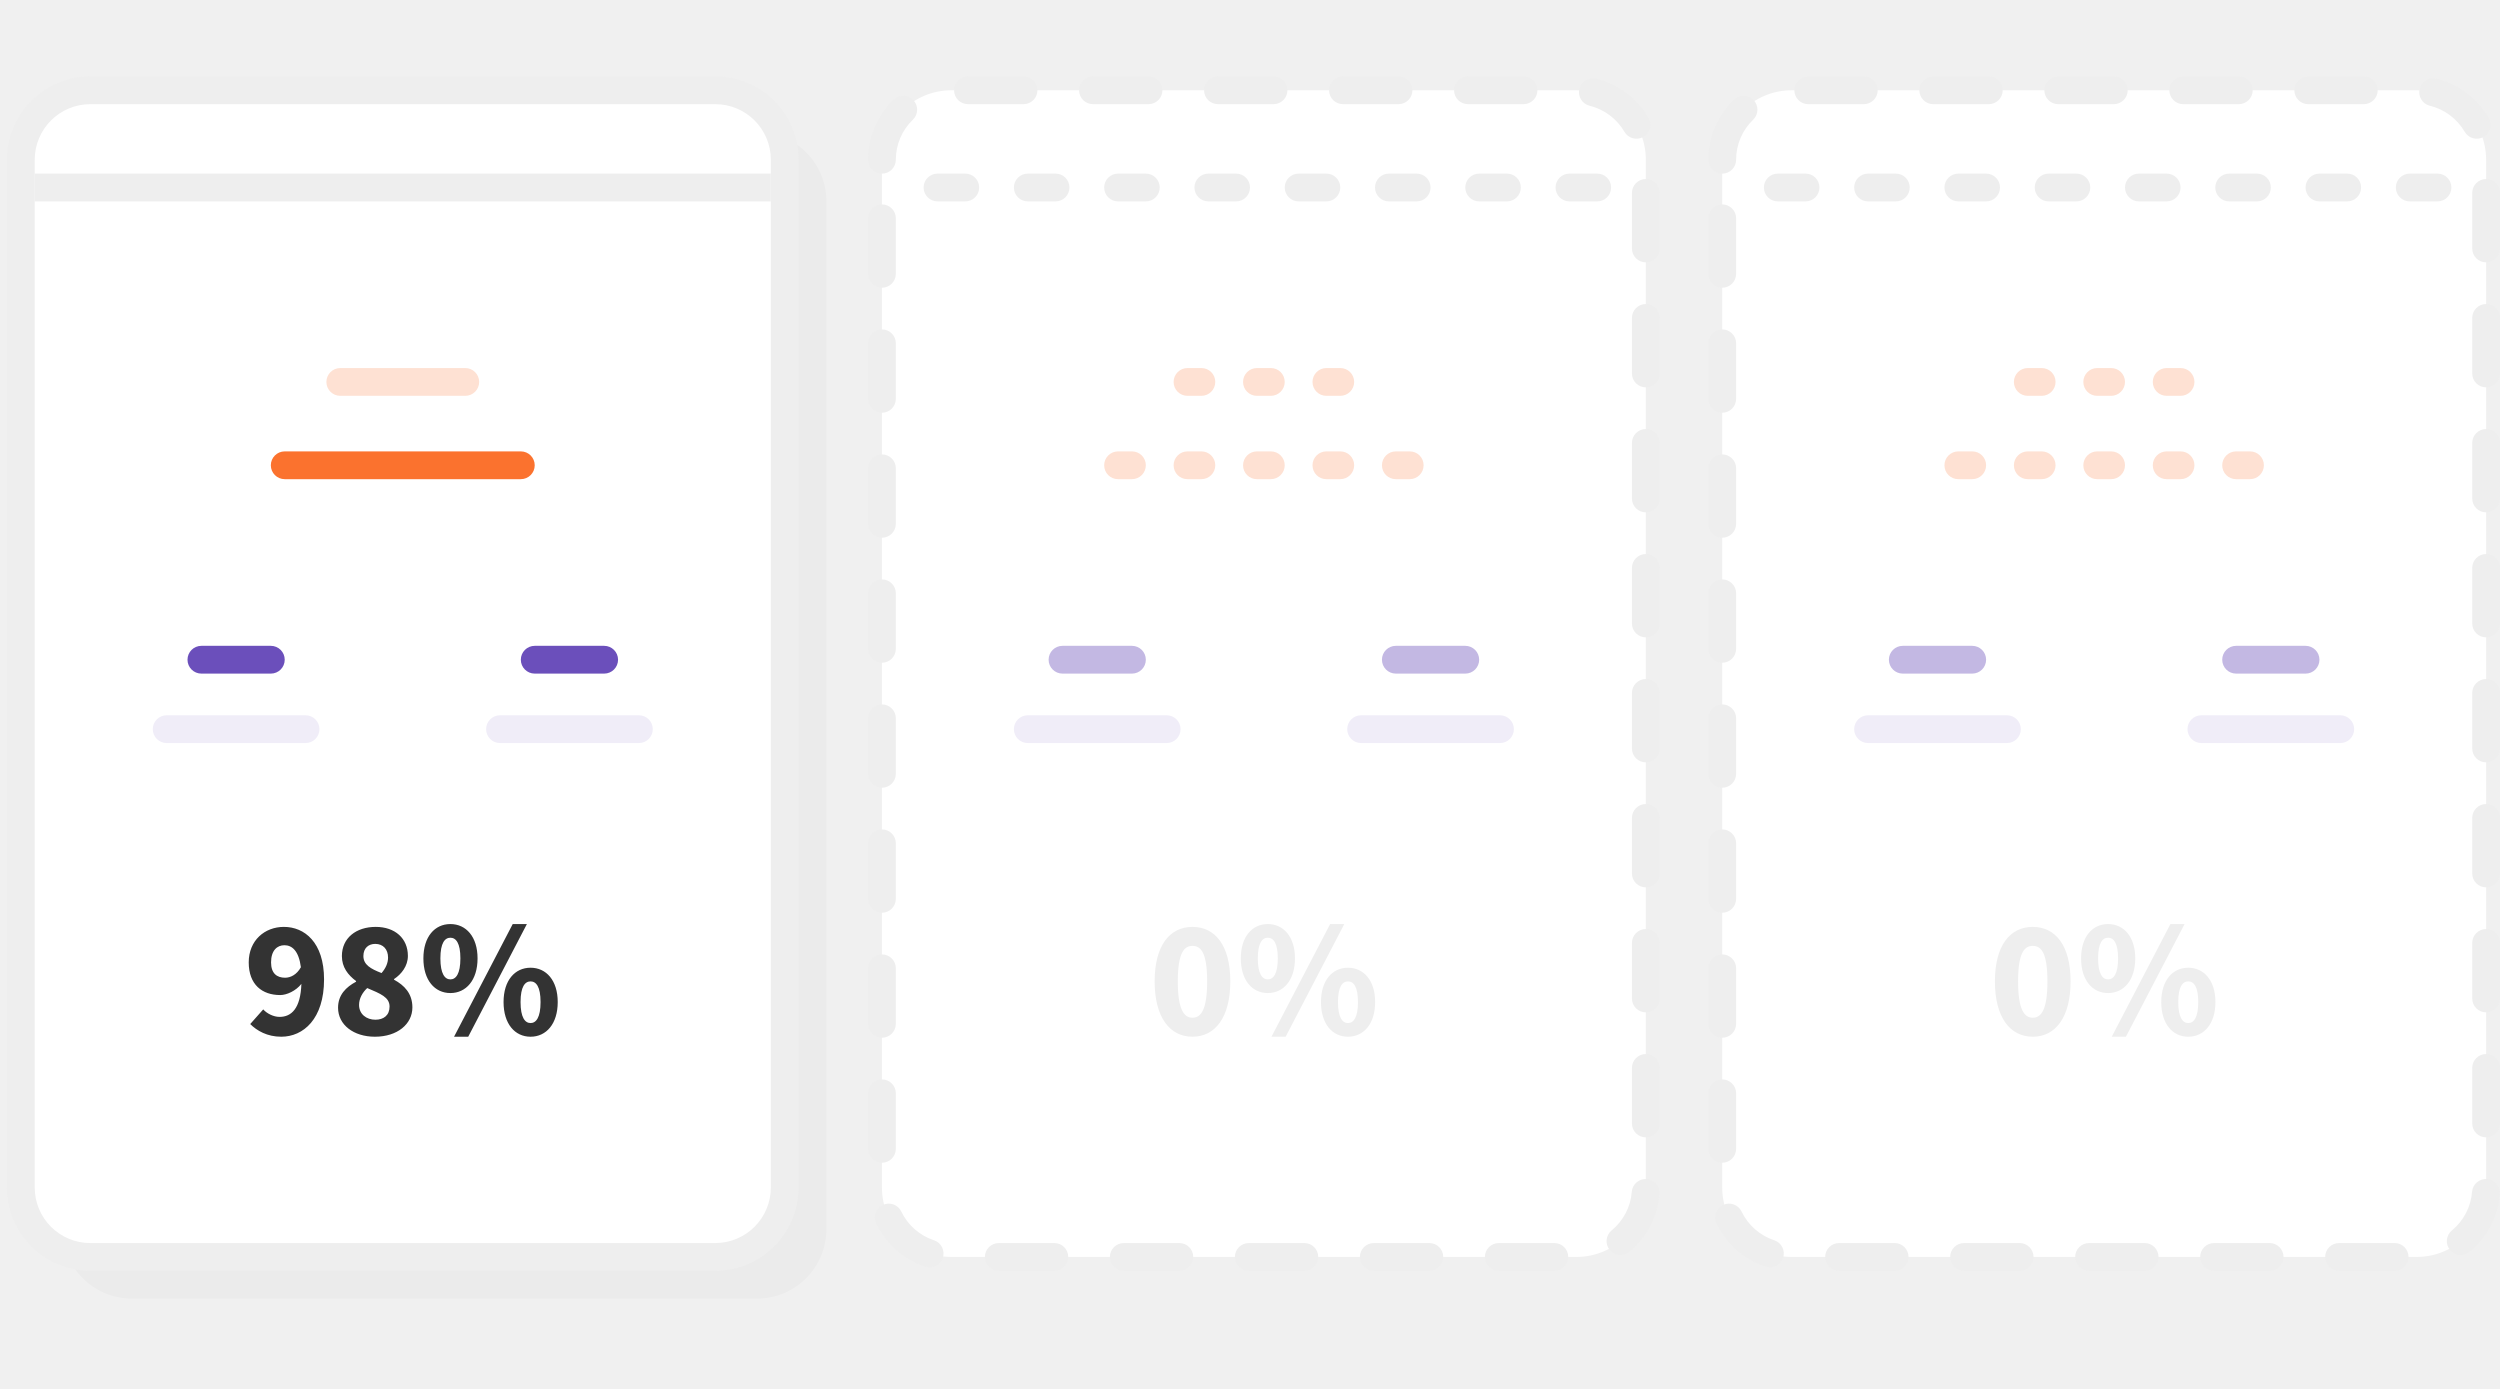
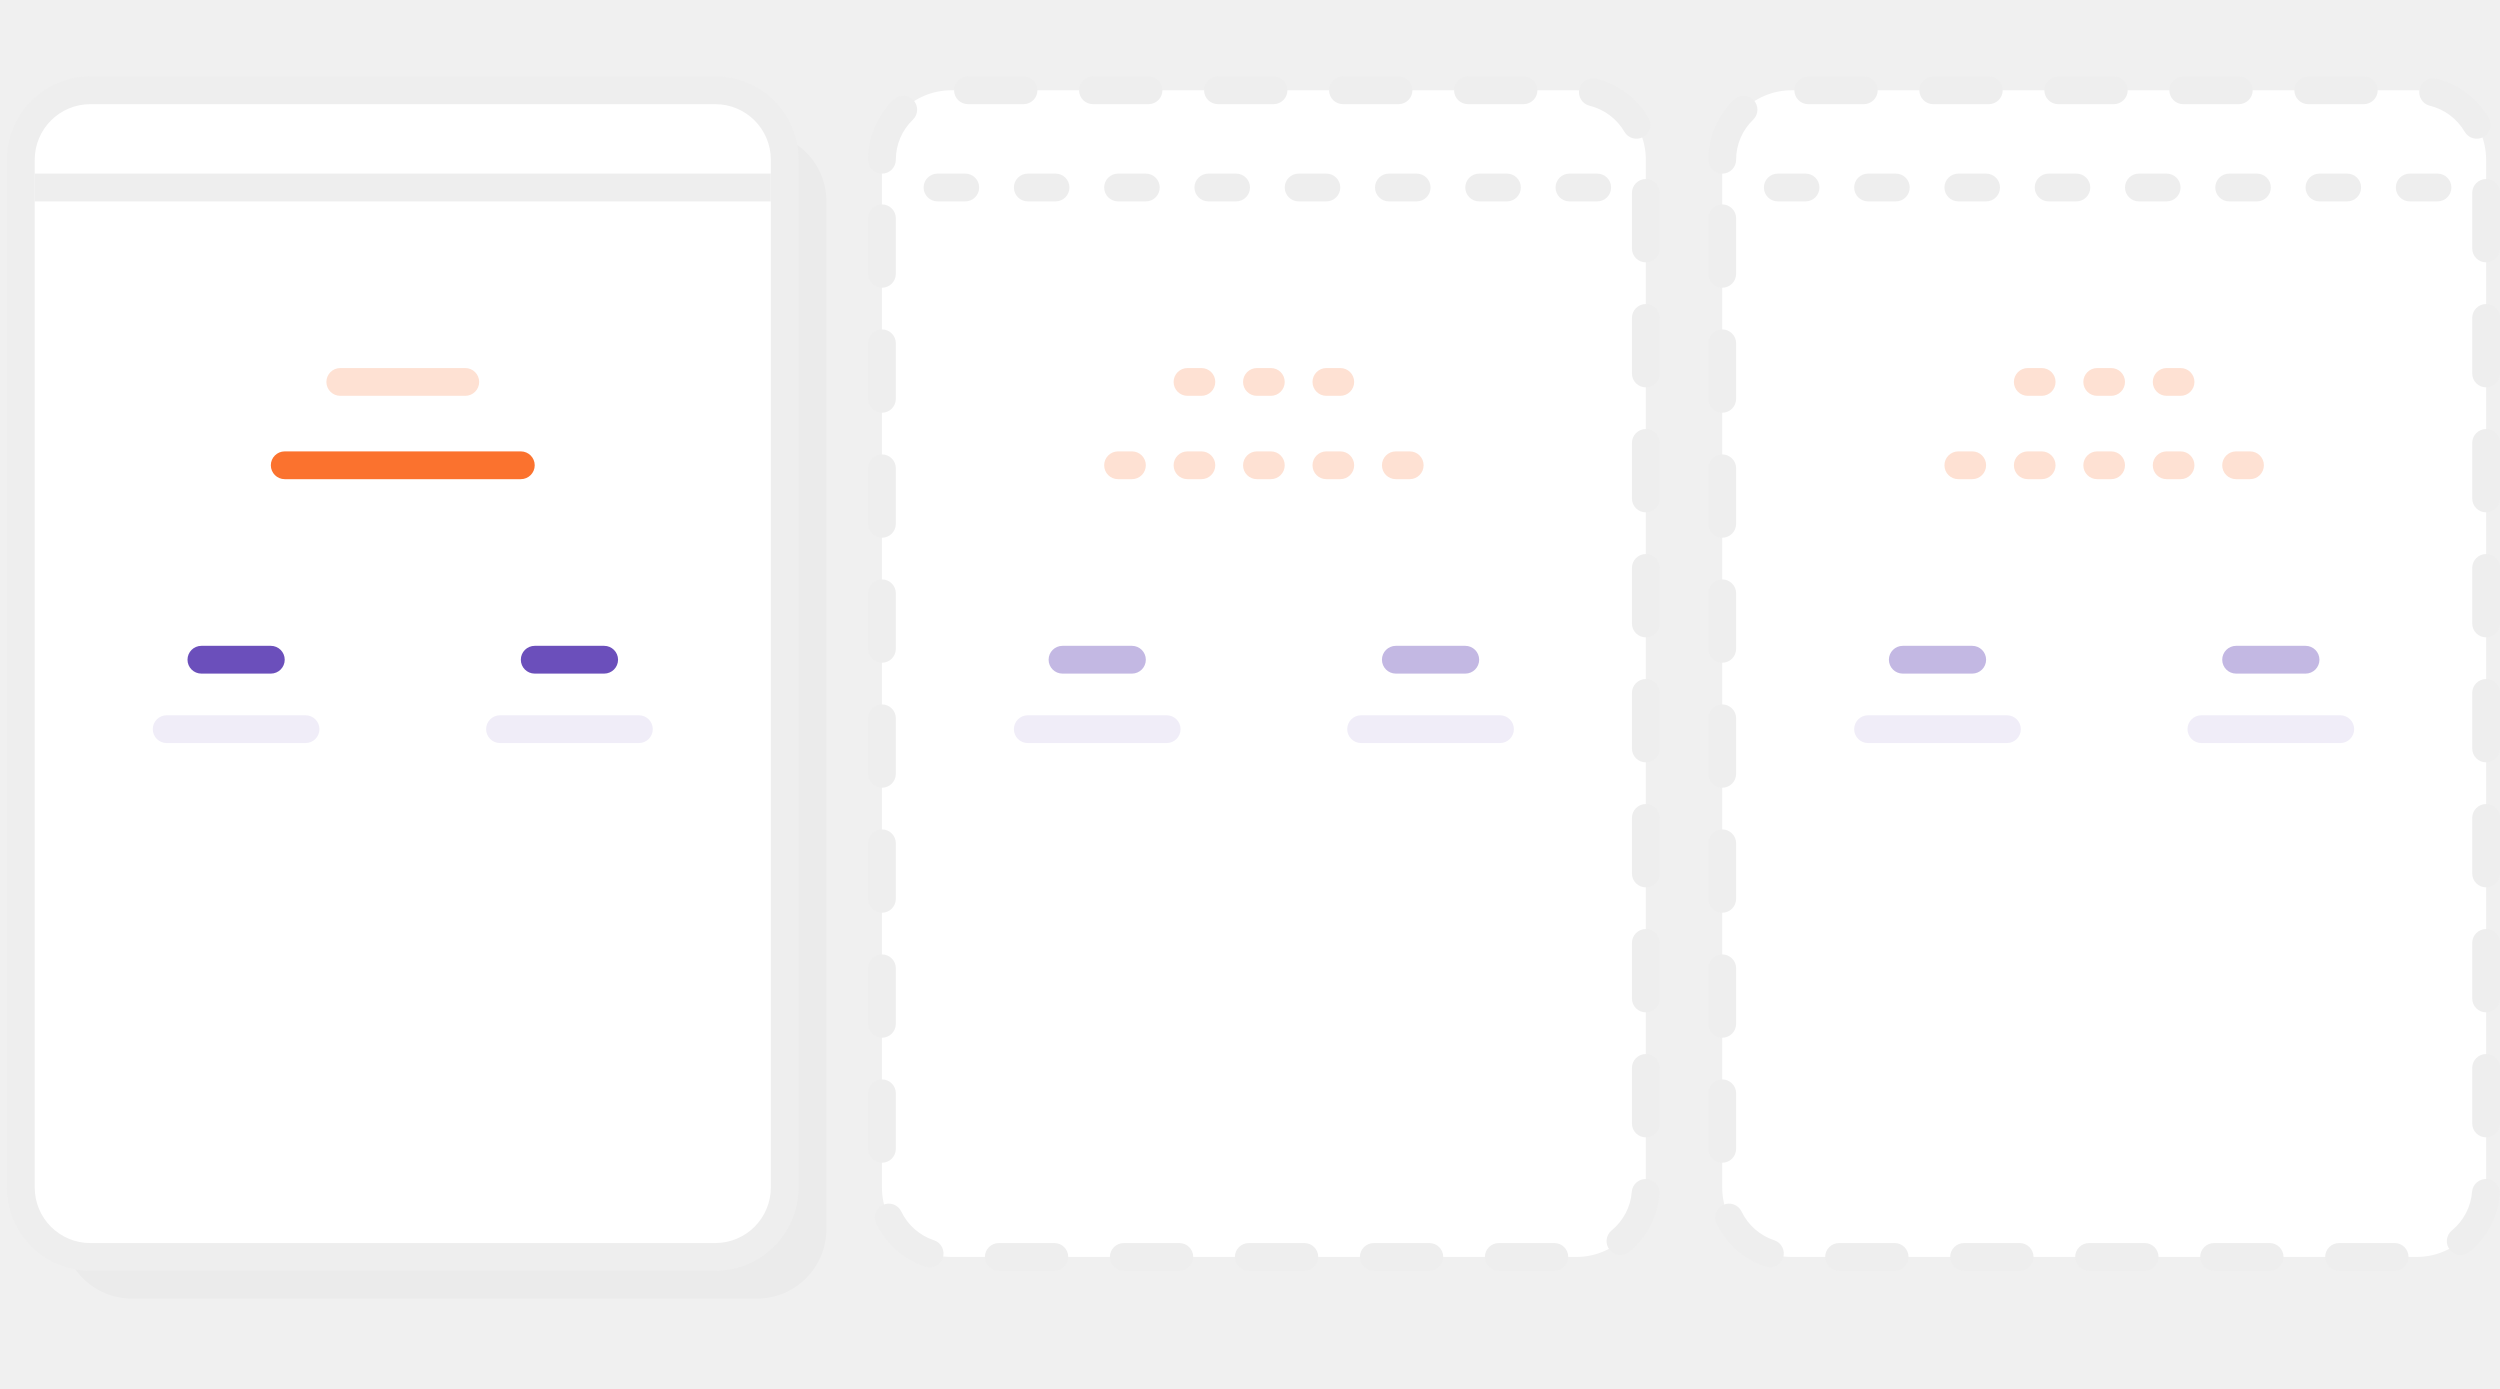
- <svg xmlns="http://www.w3.org/2000/svg" width="360" height="200" viewBox="0 0 360 200">
-   <g fill="none" fill-rule="evenodd" transform="translate(3 11)">
-     <rect width="110" height="168" x="6" y="8" fill="#000" fill-opacity=".02" rx="10" />
-     <g transform="translate(0 2)">
-       <rect width="110" height="168" fill="#FFF" rx="10" />
-       <path fill="#EEE" fill-rule="nonzero" d="M2 10.006v147.988C2 162.42 5.58 166 10.005 166h89.99c4.42 0 8.005-3.586 8.005-8.006V10.006C108 5.58 104.42 2 99.995 2h-89.99C5.585 2 2 5.586 2 10.006zm-4 0C-2 3.376 3.377-2 10.005-2h89.99C106.628-2 112 3.37 112 10.006v147.988c0 6.63-5.377 12.006-12.005 12.006h-89.99C3.372 170-2 164.63-2 157.994V10.006z" />
-       <g transform="translate(19 80)">
-         <rect width="24" height="4" y="10" fill="#F0EDF8" rx="2" />
-         <rect width="14" height="4" x="5" fill="#6B4FBB" rx="2" />
+ <svg xmlns="http://www.w3.org/2000/svg" width="100%" height="100%" viewBox="0 0 360 200" version="1.1" xml:space="preserve" style="fill-rule:evenodd;clip-rule:evenodd;stroke-linejoin:round;stroke-miterlimit:2;">
+   <g transform="matrix(1,0,0,1,3,11)">
+     <path d="M116,18C116,12.481 111.519,8 106,8L16,8C10.481,8 6,12.481 6,18L6,166C6,171.519 10.481,176 16,176L106,176C111.519,176 116,171.519 116,166L116,18Z" style="fill-opacity:0.02;" />
+     <g transform="matrix(1,0,0,1,0,2)">
+       <path d="M110,10C110,4.481 105.519,0 100,0L10,0C4.481,0 0,4.481 0,10L0,158C0,163.519 4.481,168 10,168L100,168C105.519,168 110,163.519 110,158L110,10Z" style="fill:white;" />
+       <path d="M2,10.006L2,157.994C2,162.42 5.58,166 10.005,166L99.995,166C104.415,166 108,162.414 108,157.994L108,10.006C108,5.58 104.42,2 99.995,2L10.005,2C5.585,2 2,5.586 2,10.006ZM-2,10.006C-2,3.376 3.377,-2 10.005,-2L99.995,-2C106.628,-2 112,3.37 112,10.006L112,157.994C112,164.624 106.623,170 99.995,170L10.005,170C3.372,170 -2,164.63 -2,157.994L-2,10.006Z" style="fill:rgb(238,238,238);fill-rule:nonzero;" />
+       <g transform="matrix(1,0,0,1,19,80)">
+         <path d="M24,12C24,10.896 23.104,10 22,10L2,10C0.896,10 0,10.896 0,12C0,13.104 0.896,14 2,14L22,14C23.104,14 24,13.104 24,12Z" style="fill:rgb(240,237,248);" />
+         <path d="M19,2C19,0.896 18.104,0 17,0L7,0C5.896,0 5,0.896 5,2C5,3.104 5.896,4 7,4L17,4C18.104,4 19,3.104 19,2Z" style="fill:rgb(107,79,187);" />
      </g>
-       <g transform="translate(67 80)">
-         <rect width="24" height="4" y="10" fill="#F0EDF8" rx="2" />
-         <rect width="14" height="4" x="5" fill="#6B4FBB" rx="2" />
+       <g transform="matrix(1,0,0,1,67,80)">
+         <path d="M24,12C24,10.896 23.104,10 22,10L2,10C0.896,10 0,10.896 0,12C0,13.104 0.896,14 2,14L22,14C23.104,14 24,13.104 24,12Z" style="fill:rgb(240,237,248);" />
+         <path d="M19,2C19,0.896 18.104,0 17,0L7,0C5.896,0 5,0.896 5,2C5,3.104 5.896,4 7,4L17,4C18.104,4 19,3.104 19,2Z" style="fill:rgb(107,79,187);" />
      </g>
-       <g transform="translate(36 40)">
-         <rect width="22" height="4" x="8" fill="#FEE1D3" rx="2" />
-         <rect width="38" height="4" y="12" fill="#FB722E" rx="2" />
+       <g transform="matrix(1,0,0,1,36,40)">
+         <path d="M30,2C30,0.896 29.104,0 28,0L10,0C8.896,0 8,0.896 8,2C8,3.104 8.896,4 10,4L28,4C29.104,4 30,3.104 30,2Z" style="fill:rgb(254,225,211);" />
+         <path d="M38,14C38,12.896 37.104,12 36,12L2,12C0.896,12 0,12.896 0,14C0,15.104 0.896,16 2,16L36,16C37.104,16 38,15.104 38,14Z" style="fill:rgb(251,114,46);" />
      </g>
-       <path fill="#EEE" d="M2 12h106v4H2z" />
-       <path fill="#333" d="M38.048 127.792c.792 0 1.68-.432 2.28-1.512-.312-2.4-1.296-3.168-2.376-3.168-1.032 0-1.92.744-1.92 2.472 0 1.608.864 2.208 2.016 2.208zm-.552 8.496c-2.016 0-3.504-.864-4.464-1.824l1.872-2.112c.504.576 1.464 1.08 2.352 1.08 1.704 0 3.024-1.2 3.144-4.752-.792 1.008-2.112 1.608-3.048 1.608-2.592 0-4.536-1.488-4.536-4.704 0-3.168 2.304-5.112 5.064-5.112 2.952 0 5.784 2.208 5.784 7.56 0 5.688-2.976 8.256-6.168 8.256zm13.488 0c-3.048 0-5.304-1.704-5.304-4.176 0-1.848 1.152-2.976 2.592-3.744v-.096c-1.176-.888-2.04-1.992-2.04-3.6 0-2.592 2.04-4.2 4.872-4.2 2.784 0 4.632 1.656 4.632 4.176 0 1.464-.936 2.64-1.992 3.336v.096c1.464.792 2.64 1.968 2.64 3.984 0 2.4-2.16 4.224-5.4 4.224zm.96-9.168c.6-.696.936-1.44.936-2.232 0-1.176-.696-1.968-1.848-1.968-.936 0-1.704.576-1.704 1.752 0 1.248 1.056 1.848 2.616 2.448zm-.888 6.72c1.176 0 2.04-.624 2.04-1.896 0-1.344-1.296-1.848-3.216-2.664-.672.624-1.176 1.488-1.176 2.424 0 1.344 1.08 2.136 2.352 2.136zm10.8-3.84c-2.256 0-3.888-1.848-3.888-4.992 0-3.12 1.632-4.944 3.888-4.944 2.256 0 3.912 1.824 3.912 4.944 0 3.144-1.656 4.992-3.912 4.992zm0-1.968c.792 0 1.44-.792 1.44-3.024s-.648-2.976-1.44-2.976c-.792 0-1.44.744-1.44 2.976s.648 3.024 1.44 3.024zm.528 8.256l8.448-16.224h2.04l-8.448 16.224h-2.04zm11.016 0c-2.256 0-3.888-1.848-3.888-4.992 0-3.12 1.632-4.944 3.888-4.944 2.256 0 3.912 1.824 3.912 4.944 0 3.144-1.656 4.992-3.912 4.992zm0-1.968c.792 0 1.44-.792 1.44-3.024s-.648-2.976-1.44-2.976c-.792 0-1.44.744-1.44 2.976s.648 3.024 1.44 3.024z" />
+       <rect x="2" y="12" width="106" height="4" style="fill:rgb(238,238,238);" />
    </g>
-     <g transform="translate(122)">
-       <rect width="110" height="168" x="2" y="2" fill="#FFF" rx="10" />
-       <path fill="#EEE" fill-rule="nonzero" d="M4 12.006c0-2.208.896-4.27 2.457-5.77.796-.766.82-2.032.055-2.828-.766-.796-2.032-.82-2.828-.055C1.347 5.6 0 8.7 0 12.006c0 1.105.895 2 2 2s2-.895 2-2zM14.388 4h8c1.104 0 2-.895 2-2s-.896-2-2-2h-8c-1.105 0-2 .895-2 2s.895 2 2 2zm18 0h8c1.104 0 2-.895 2-2s-.896-2-2-2h-8c-1.105 0-2 .895-2 2s.895 2 2 2zm18 0h8c1.104 0 2-.895 2-2s-.896-2-2-2h-8c-1.105 0-2 .895-2 2s.895 2 2 2zm18 0h8c1.104 0 2-.895 2-2s-.896-2-2-2h-8c-1.105 0-2 .895-2 2s.895 2 2 2zm18 0h8c1.104 0 2-.895 2-2s-.896-2-2-2h-8c-1.105 0-2 .895-2 2s.895 2 2 2zm17.51.227c2.115.514 3.93 1.88 5.022 3.756.556.955 1.78 1.28 2.735.724.954-.556 1.278-1.78.723-2.735-1.636-2.813-4.356-4.86-7.534-5.632-1.073-.26-2.155.397-2.416 1.47-.26 1.074.397 2.156 1.47 2.417zM110 16.78v8c0 1.104.895 2 2 2s2-.896 2-2v-8c0-1.105-.895-2-2-2s-2 .895-2 2zm0 18v8c0 1.104.895 2 2 2s2-.896 2-2v-8c0-1.105-.895-2-2-2s-2 .895-2 2zm0 18v8c0 1.104.895 2 2 2s2-.896 2-2v-8c0-1.105-.895-2-2-2s-2 .895-2 2zm0 18v8c0 1.104.895 2 2 2s2-.896 2-2v-8c0-1.105-.895-2-2-2s-2 .895-2 2zm0 18v8c0 1.104.895 2 2 2s2-.896 2-2v-8c0-1.105-.895-2-2-2s-2 .895-2 2zm0 18v8c0 1.104.895 2 2 2s2-.896 2-2v-8c0-1.105-.895-2-2-2s-2 .895-2 2zm0 18v8c0 1.104.895 2 2 2s2-.896 2-2v-8c0-1.105-.895-2-2-2s-2 .895-2 2zm0 18v8c0 1.104.895 2 2 2s2-.896 2-2v-8c0-1.105-.895-2-2-2s-2 .895-2 2zm-.024 17.844c-.17 2.186-1.227 4.18-2.903 5.558-.853.702-.976 1.962-.275 2.815.7.854 1.962.977 2.815.275 2.51-2.062 4.096-5.056 4.35-8.338.086-1.1-.737-2.063-1.838-2.15-1.102-.084-2.064.74-2.15 1.84zM98.826 168h-8c-1.104 0-2 .895-2 2s.896 2 2 2h8c1.105 0 2-.895 2-2s-.895-2-2-2zm-18 0h-8c-1.104 0-2 .895-2 2s.896 2 2 2h8c1.105 0 2-.895 2-2s-.895-2-2-2zm-18 0h-8c-1.104 0-2 .895-2 2s.896 2 2 2h8c1.105 0 2-.895 2-2s-.895-2-2-2zm-18 0h-8c-1.104 0-2 .895-2 2s.896 2 2 2h8c1.105 0 2-.895 2-2s-.895-2-2-2zm-18 0h-8c-1.104 0-2 .895-2 2s.896 2 2 2h8c1.105 0 2-.895 2-2s-.895-2-2-2zm-17.334-.4c-2.063-.68-3.77-2.186-4.71-4.143-.477-.996-1.67-1.416-2.667-.938-.996.476-1.416 1.67-.938 2.667 1.41 2.936 3.964 5.19 7.063 6.21 1.05.347 2.18-.223 2.526-1.272.346-1.05-.224-2.18-1.274-2.526zM4 154.434v-8c0-1.104-.895-2-2-2s-2 .896-2 2v8c0 1.105.895 2 2 2s2-.895 2-2zm0-18v-8c0-1.104-.895-2-2-2s-2 .896-2 2v8c0 1.105.895 2 2 2s2-.895 2-2zm0-18v-8c0-1.104-.895-2-2-2s-2 .896-2 2v8c0 1.105.895 2 2 2s2-.895 2-2zm0-18v-8c0-1.104-.895-2-2-2s-2 .896-2 2v8c0 1.105.895 2 2 2s2-.895 2-2zm0-18v-8c0-1.104-.895-2-2-2s-2 .896-2 2v8c0 1.105.895 2 2 2s2-.895 2-2zm0-18v-8c0-1.104-.895-2-2-2s-2 .896-2 2v8c0 1.105.895 2 2 2s2-.895 2-2zm0-18v-8c0-1.104-.895-2-2-2s-2 .896-2 2v8c0 1.105.895 2 2 2s2-.895 2-2zm0-18v-8c0-1.104-.895-2-2-2s-2 .896-2 2v8c0 1.105.895 2 2 2s2-.895 2-2z" />
-       <g transform="translate(21 82)">
-         <rect width="24" height="4" y="10" fill="#F0EDF8" rx="2" />
-         <rect width="14" height="4" x="5" fill="#C3B8E3" rx="2" />
+     <g transform="matrix(1,0,0,1,122,0)">
+       <path d="M112,12C112,6.481 107.519,2 102,2L12,2C6.481,2 2,6.481 2,12L2,160C2,165.519 6.481,170 12,170L102,170C107.519,170 112,165.519 112,160L112,12Z" style="fill:white;" />
+       <path d="M4,12.006C4,9.798 4.896,7.736 6.457,6.236C7.253,5.47 7.277,4.204 6.512,3.408C5.746,2.612 4.48,2.588 3.684,3.353C1.347,5.6 0,8.7 0,12.006C0,13.111 0.895,14.006 2,14.006C3.105,14.006 4,13.111 4,12.006ZM14.388,4L22.388,4C23.492,4 24.388,3.105 24.388,2C24.388,0.895 23.492,0 22.388,0L14.388,0C13.283,0 12.388,0.895 12.388,2C12.388,3.105 13.283,4 14.388,4ZM32.388,4L40.388,4C41.492,4 42.388,3.105 42.388,2C42.388,0.895 41.492,0 40.388,0L32.388,0C31.283,0 30.388,0.895 30.388,2C30.388,3.105 31.283,4 32.388,4ZM50.388,4L58.388,4C59.492,4 60.388,3.105 60.388,2C60.388,0.895 59.492,0 58.388,0L50.388,0C49.283,0 48.388,0.895 48.388,2C48.388,3.105 49.283,4 50.388,4ZM68.388,4L76.388,4C77.492,4 78.388,3.105 78.388,2C78.388,0.895 77.492,0 76.388,0L68.388,0C67.283,0 66.388,0.895 66.388,2C66.388,3.105 67.283,4 68.388,4ZM86.388,4L94.388,4C95.492,4 96.388,3.105 96.388,2C96.388,0.895 95.492,0 94.388,0L86.388,0C85.283,0 84.388,0.895 84.388,2C84.388,3.105 85.283,4 86.388,4ZM103.898,4.227C106.013,4.741 107.828,6.107 108.92,7.983C109.476,8.938 110.7,9.263 111.655,8.707C112.609,8.151 112.933,6.927 112.378,5.972C110.742,3.159 108.022,1.112 104.844,0.34C103.771,0.08 102.689,0.737 102.428,1.81C102.168,2.884 102.825,3.966 103.898,4.227ZM110,16.78L110,24.78C110,25.884 110.895,26.78 112,26.78C113.105,26.78 114,25.884 114,24.78L114,16.78C114,15.675 113.105,14.78 112,14.78C110.895,14.78 110,15.675 110,16.78ZM110,34.78L110,42.78C110,43.884 110.895,44.78 112,44.78C113.105,44.78 114,43.884 114,42.78L114,34.78C114,33.675 113.105,32.78 112,32.78C110.895,32.78 110,33.675 110,34.78ZM110,52.78L110,60.78C110,61.884 110.895,62.78 112,62.78C113.105,62.78 114,61.884 114,60.78L114,52.78C114,51.675 113.105,50.78 112,50.78C110.895,50.78 110,51.675 110,52.78ZM110,70.78L110,78.78C110,79.884 110.895,80.78 112,80.78C113.105,80.78 114,79.884 114,78.78L114,70.78C114,69.675 113.105,68.78 112,68.78C110.895,68.78 110,69.675 110,70.78ZM110,88.78L110,96.78C110,97.884 110.895,98.78 112,98.78C113.105,98.78 114,97.884 114,96.78L114,88.78C114,87.675 113.105,86.78 112,86.78C110.895,86.78 110,87.675 110,88.78ZM110,106.78L110,114.78C110,115.884 110.895,116.78 112,116.78C113.105,116.78 114,115.884 114,114.78L114,106.78C114,105.675 113.105,104.78 112,104.78C110.895,104.78 110,105.675 110,106.78ZM110,124.78L110,132.78C110,133.884 110.895,134.78 112,134.78C113.105,134.78 114,133.884 114,132.78L114,124.78C114,123.675 113.105,122.78 112,122.78C110.895,122.78 110,123.675 110,124.78ZM110,142.78L110,150.78C110,151.884 110.895,152.78 112,152.78C113.105,152.78 114,151.884 114,150.78L114,142.78C114,141.675 113.105,140.78 112,140.78C110.895,140.78 110,141.675 110,142.78ZM109.976,160.624C109.806,162.81 108.749,164.804 107.073,166.182C106.22,166.884 106.097,168.144 106.798,168.997C107.498,169.851 108.76,169.974 109.613,169.272C112.123,167.21 113.709,164.216 113.963,160.934C114.049,159.834 113.226,158.871 112.125,158.784C111.023,158.7 110.061,159.524 109.975,160.624L109.976,160.624ZM98.826,168L90.826,168C89.722,168 88.826,168.895 88.826,170C88.826,171.105 89.722,172 90.826,172L98.826,172C99.931,172 100.826,171.105 100.826,170C100.826,168.895 99.931,168 98.826,168ZM80.826,168L72.826,168C71.722,168 70.826,168.895 70.826,170C70.826,171.105 71.722,172 72.826,172L80.826,172C81.931,172 82.826,171.105 82.826,170C82.826,168.895 81.931,168 80.826,168ZM62.826,168L54.826,168C53.722,168 52.826,168.895 52.826,170C52.826,171.105 53.722,172 54.826,172L62.826,172C63.931,172 64.826,171.105 64.826,170C64.826,168.895 63.931,168 62.826,168ZM44.826,168L36.826,168C35.722,168 34.826,168.895 34.826,170C34.826,171.105 35.722,172 36.826,172L44.826,172C45.931,172 46.826,171.105 46.826,170C46.826,168.895 45.931,168 44.826,168ZM26.826,168L18.826,168C17.722,168 16.826,168.895 16.826,170C16.826,171.105 17.722,172 18.826,172L26.826,172C27.931,172 28.826,171.105 28.826,170C28.826,168.895 27.931,168 26.826,168ZM9.492,167.6C7.429,166.92 5.722,165.414 4.782,163.457C4.305,162.461 3.112,162.041 2.115,162.519C1.119,162.995 0.699,164.189 1.177,165.186C2.587,168.122 5.141,170.376 8.24,171.396C9.29,171.743 10.42,171.173 10.766,170.124C11.112,169.074 10.542,167.944 9.492,167.598L9.492,167.6ZM4,154.434L4,146.434C4,145.33 3.105,144.434 2,144.434C0.895,144.434 0,145.33 0,146.434L0,154.434C0,155.539 0.895,156.434 2,156.434C3.105,156.434 4,155.539 4,154.434ZM4,136.434L4,128.434C4,127.33 3.105,126.434 2,126.434C0.895,126.434 0,127.33 0,128.434L0,136.434C0,137.539 0.895,138.434 2,138.434C3.105,138.434 4,137.539 4,136.434ZM4,118.434L4,110.434C4,109.33 3.105,108.434 2,108.434C0.895,108.434 0,109.33 0,110.434L0,118.434C0,119.539 0.895,120.434 2,120.434C3.105,120.434 4,119.539 4,118.434ZM4,100.434L4,92.434C4,91.33 3.105,90.434 2,90.434C0.895,90.434 0,91.33 0,92.434L0,100.434C0,101.539 0.895,102.434 2,102.434C3.105,102.434 4,101.539 4,100.434ZM4,82.434L4,74.434C4,73.33 3.105,72.434 2,72.434C0.895,72.434 0,73.33 0,74.434L0,82.434C0,83.539 0.895,84.434 2,84.434C3.105,84.434 4,83.539 4,82.434ZM4,64.434L4,56.434C4,55.33 3.105,54.434 2,54.434C0.895,54.434 0,55.33 0,56.434L0,64.434C0,65.539 0.895,66.434 2,66.434C3.105,66.434 4,65.539 4,64.434ZM4,46.434L4,38.434C4,37.33 3.105,36.434 2,36.434C0.895,36.434 0,37.33 0,38.434L0,46.434C0,47.539 0.895,48.434 2,48.434C3.105,48.434 4,47.539 4,46.434ZM4,28.434L4,20.434C4,19.33 3.105,18.434 2,18.434C0.895,18.434 0,19.33 0,20.434L0,28.434C0,29.539 0.895,30.434 2,30.434C3.105,30.434 4,29.539 4,28.434Z" style="fill:rgb(238,238,238);fill-rule:nonzero;" />
+       <g transform="matrix(1,0,0,1,21,82)">
+         <path d="M24,12C24,10.896 23.104,10 22,10L2,10C0.896,10 0,10.896 0,12C0,13.104 0.896,14 2,14L22,14C23.104,14 24,13.104 24,12Z" style="fill:rgb(240,237,248);" />
+         <path d="M19,2C19,0.896 18.104,0 17,0L7,0C5.896,0 5,0.896 5,2C5,3.104 5.896,4 7,4L17,4C18.104,4 19,3.104 19,2Z" style="fill:rgb(195,184,227);" />
      </g>
-       <g transform="translate(69 82)">
-         <rect width="24" height="4" y="10" fill="#F0EDF8" rx="2" />
-         <rect width="14" height="4" x="5" fill="#C3B8E3" rx="2" />
+       <g transform="matrix(1,0,0,1,69,82)">
+         <path d="M24,12C24,10.896 23.104,10 22,10L2,10C0.896,10 0,10.896 0,12C0,13.104 0.896,14 2,14L22,14C23.104,14 24,13.104 24,12Z" style="fill:rgb(240,237,248);" />
+         <path d="M19,2C19,0.896 18.104,0 17,0L7,0C5.896,0 5,0.896 5,2C5,3.104 5.896,4 7,4L17,4C18.104,4 19,3.104 19,2Z" style="fill:rgb(195,184,227);" />
      </g>
-       <path fill="#FEE1D3" d="M44 44c0-1.105.898-2 1.998-2h2.004c1.104 0 1.998.888 1.998 2 0 1.105-.898 2-1.998 2h-2.004C44.894 46 44 45.112 44 44zm10 0c0-1.105.898-2 1.998-2h2.004c1.104 0 1.998.888 1.998 2 0 1.105-.898 2-1.998 2h-2.004C54.894 46 54 45.112 54 44zm10 0c0-1.105.898-2 1.998-2h2.004c1.104 0 1.998.888 1.998 2 0 1.105-.898 2-1.998 2h-2.004C64.894 46 64 45.112 64 44zM34 56c0-1.105.898-2 1.998-2h2.004c1.104 0 1.998.888 1.998 2 0 1.105-.898 2-1.998 2h-2.004C34.894 58 34 57.112 34 56zm10 0c0-1.105.898-2 1.998-2h2.004c1.104 0 1.998.888 1.998 2 0 1.105-.898 2-1.998 2h-2.004C44.894 58 44 57.112 44 56zm10 0c0-1.105.898-2 1.998-2h2.004c1.104 0 1.998.888 1.998 2 0 1.105-.898 2-1.998 2h-2.004C54.894 58 54 57.112 54 56zm10 0c0-1.105.898-2 1.998-2h2.004c1.104 0 1.998.888 1.998 2 0 1.105-.898 2-1.998 2h-2.004C64.894 58 64 57.112 64 56zm10 0c0-1.105.898-2 1.998-2h2.004c1.104 0 1.998.888 1.998 2 0 1.105-.898 2-1.998 2h-2.004C74.894 58 74 57.112 74 56z" />
-       <rect width="8" height="4" x="8" y="14" fill="#EEE" rx="2" />
-       <rect width="8" height="4" x="21" y="14" fill="#EEE" rx="2" />
-       <rect width="8" height="4" x="34" y="14" fill="#EEE" rx="2" />
-       <rect width="8" height="4" x="47" y="14" fill="#EEE" rx="2" />
-       <rect width="8" height="4" x="60" y="14" fill="#EEE" rx="2" />
-       <rect width="8" height="4" x="73" y="14" fill="#EEE" rx="2" />
-       <rect width="8" height="4" x="86" y="14" fill="#EEE" rx="2" />
-       <rect width="8" height="4" x="99" y="14" fill="#EEE" rx="2" />
-       <path fill="#EEE" d="M46.716 138.288c-3.264 0-5.448-2.784-5.448-7.968s2.184-7.848 5.448-7.848c3.264 0 5.448 2.664 5.448 7.848 0 5.184-2.184 7.968-5.448 7.968zm0-2.736c1.2 0 2.112-1.08 2.112-5.232 0-4.176-.912-5.112-2.112-5.112-1.176 0-2.112.936-2.112 5.112 0 4.152.936 5.232 2.112 5.232zM57.564 132c-2.256 0-3.888-1.848-3.888-4.992 0-3.12 1.632-4.944 3.888-4.944 2.256 0 3.912 1.824 3.912 4.944 0 3.144-1.656 4.992-3.912 4.992zm0-1.968c.792 0 1.44-.792 1.44-3.024s-.648-2.976-1.44-2.976c-.792 0-1.44.744-1.44 2.976s.648 3.024 1.44 3.024zm.528 8.256l8.448-16.224h2.04l-8.448 16.224h-2.04zm11.016 0c-2.256 0-3.888-1.848-3.888-4.992 0-3.12 1.632-4.944 3.888-4.944 2.256 0 3.912 1.824 3.912 4.944 0 3.144-1.656 4.992-3.912 4.992zm0-1.968c.792 0 1.44-.792 1.44-3.024s-.648-2.976-1.44-2.976c-.792 0-1.44.744-1.44 2.976s.648 3.024 1.44 3.024z" />
+       <path d="M44,44C44,42.895 44.898,42 45.998,42L48.002,42C49.106,42 50,42.888 50,44C50,45.105 49.102,46 48.002,46L45.998,46C44.894,46 44,45.112 44,44ZM54,44C54,42.895 54.898,42 55.998,42L58.002,42C59.106,42 60,42.888 60,44C60,45.105 59.102,46 58.002,46L55.998,46C54.894,46 54,45.112 54,44ZM64,44C64,42.895 64.898,42 65.998,42L68.002,42C69.106,42 70,42.888 70,44C70,45.105 69.102,46 68.002,46L65.998,46C64.894,46 64,45.112 64,44ZM34,56C34,54.895 34.898,54 35.998,54L38.002,54C39.106,54 40,54.888 40,56C40,57.105 39.102,58 38.002,58L35.998,58C34.894,58 34,57.112 34,56ZM44,56C44,54.895 44.898,54 45.998,54L48.002,54C49.106,54 50,54.888 50,56C50,57.105 49.102,58 48.002,58L45.998,58C44.894,58 44,57.112 44,56ZM54,56C54,54.895 54.898,54 55.998,54L58.002,54C59.106,54 60,54.888 60,56C60,57.105 59.102,58 58.002,58L55.998,58C54.894,58 54,57.112 54,56ZM64,56C64,54.895 64.898,54 65.998,54L68.002,54C69.106,54 70,54.888 70,56C70,57.105 69.102,58 68.002,58L65.998,58C64.894,58 64,57.112 64,56ZM74,56C74,54.895 74.898,54 75.998,54L78.002,54C79.106,54 80,54.888 80,56C80,57.105 79.102,58 78.002,58L75.998,58C74.894,58 74,57.112 74,56Z" style="fill:rgb(254,225,211);" />
+       <path d="M16,16C16,14.896 15.104,14 14,14L10,14C8.896,14 8,14.896 8,16C8,17.104 8.896,18 10,18L14,18C15.104,18 16,17.104 16,16Z" style="fill:rgb(238,238,238);" />
+       <path d="M29,16C29,14.896 28.104,14 27,14L23,14C21.896,14 21,14.896 21,16C21,17.104 21.896,18 23,18L27,18C28.104,18 29,17.104 29,16Z" style="fill:rgb(238,238,238);" />
+       <path d="M42,16C42,14.896 41.104,14 40,14L36,14C34.896,14 34,14.896 34,16C34,17.104 34.896,18 36,18L40,18C41.104,18 42,17.104 42,16Z" style="fill:rgb(238,238,238);" />
+       <path d="M55,16C55,14.896 54.104,14 53,14L49,14C47.896,14 47,14.896 47,16C47,17.104 47.896,18 49,18L53,18C54.104,18 55,17.104 55,16Z" style="fill:rgb(238,238,238);" />
+       <path d="M68,16C68,14.896 67.104,14 66,14L62,14C60.896,14 60,14.896 60,16C60,17.104 60.896,18 62,18L66,18C67.104,18 68,17.104 68,16Z" style="fill:rgb(238,238,238);" />
+       <path d="M81,16C81,14.896 80.104,14 79,14L75,14C73.896,14 73,14.896 73,16C73,17.104 73.896,18 75,18L79,18C80.104,18 81,17.104 81,16Z" style="fill:rgb(238,238,238);" />
+       <path d="M94,16C94,14.896 93.104,14 92,14L88,14C86.896,14 86,14.896 86,16C86,17.104 86.896,18 88,18L92,18C93.104,18 94,17.104 94,16Z" style="fill:rgb(238,238,238);" />
+       <path d="M107,16C107,14.896 106.104,14 105,14L101,14C99.896,14 99,14.896 99,16C99,17.104 99.896,18 101,18L105,18C106.104,18 107,17.104 107,16Z" style="fill:rgb(238,238,238);" />
    </g>
-     <g transform="translate(243)">
-       <rect width="110" height="168" x="2" y="2" fill="#FFF" rx="10" />
-       <path fill="#EEE" fill-rule="nonzero" d="M4 12.006c0-2.208.896-4.27 2.457-5.77.796-.766.82-2.032.055-2.828-.766-.796-2.032-.82-2.828-.055C1.347 5.6 0 8.7 0 12.006c0 1.105.895 2 2 2s2-.895 2-2zM14.388 4h8c1.104 0 2-.895 2-2s-.896-2-2-2h-8c-1.105 0-2 .895-2 2s.895 2 2 2zm18 0h8c1.104 0 2-.895 2-2s-.896-2-2-2h-8c-1.105 0-2 .895-2 2s.895 2 2 2zm18 0h8c1.104 0 2-.895 2-2s-.896-2-2-2h-8c-1.105 0-2 .895-2 2s.895 2 2 2zm18 0h8c1.104 0 2-.895 2-2s-.896-2-2-2h-8c-1.105 0-2 .895-2 2s.895 2 2 2zm18 0h8c1.104 0 2-.895 2-2s-.896-2-2-2h-8c-1.105 0-2 .895-2 2s.895 2 2 2zm17.51.227c2.115.514 3.93 1.88 5.022 3.756.556.955 1.78 1.28 2.735.724.954-.556 1.278-1.78.723-2.735-1.636-2.813-4.356-4.86-7.534-5.632-1.073-.26-2.155.397-2.416 1.47-.26 1.074.397 2.156 1.47 2.417zM110 16.78v8c0 1.104.895 2 2 2s2-.896 2-2v-8c0-1.105-.895-2-2-2s-2 .895-2 2zm0 18v8c0 1.104.895 2 2 2s2-.896 2-2v-8c0-1.105-.895-2-2-2s-2 .895-2 2zm0 18v8c0 1.104.895 2 2 2s2-.896 2-2v-8c0-1.105-.895-2-2-2s-2 .895-2 2zm0 18v8c0 1.104.895 2 2 2s2-.896 2-2v-8c0-1.105-.895-2-2-2s-2 .895-2 2zm0 18v8c0 1.104.895 2 2 2s2-.896 2-2v-8c0-1.105-.895-2-2-2s-2 .895-2 2zm0 18v8c0 1.104.895 2 2 2s2-.896 2-2v-8c0-1.105-.895-2-2-2s-2 .895-2 2zm0 18v8c0 1.104.895 2 2 2s2-.896 2-2v-8c0-1.105-.895-2-2-2s-2 .895-2 2zm0 18v8c0 1.104.895 2 2 2s2-.896 2-2v-8c0-1.105-.895-2-2-2s-2 .895-2 2zm-.024 17.844c-.17 2.186-1.227 4.18-2.903 5.558-.853.702-.976 1.962-.275 2.815.7.854 1.962.977 2.815.275 2.51-2.062 4.096-5.056 4.35-8.338.086-1.1-.737-2.063-1.838-2.15-1.102-.084-2.064.74-2.15 1.84zM98.826 168h-8c-1.104 0-2 .895-2 2s.896 2 2 2h8c1.105 0 2-.895 2-2s-.895-2-2-2zm-18 0h-8c-1.104 0-2 .895-2 2s.896 2 2 2h8c1.105 0 2-.895 2-2s-.895-2-2-2zm-18 0h-8c-1.104 0-2 .895-2 2s.896 2 2 2h8c1.105 0 2-.895 2-2s-.895-2-2-2zm-18 0h-8c-1.104 0-2 .895-2 2s.896 2 2 2h8c1.105 0 2-.895 2-2s-.895-2-2-2zm-18 0h-8c-1.104 0-2 .895-2 2s.896 2 2 2h8c1.105 0 2-.895 2-2s-.895-2-2-2zm-17.334-.4c-2.063-.68-3.77-2.186-4.71-4.143-.477-.996-1.67-1.416-2.667-.938-.996.476-1.416 1.67-.938 2.667 1.41 2.936 3.964 5.19 7.063 6.21 1.05.347 2.18-.223 2.526-1.272.346-1.05-.224-2.18-1.274-2.526zM4 154.434v-8c0-1.104-.895-2-2-2s-2 .896-2 2v8c0 1.105.895 2 2 2s2-.895 2-2zm0-18v-8c0-1.104-.895-2-2-2s-2 .896-2 2v8c0 1.105.895 2 2 2s2-.895 2-2zm0-18v-8c0-1.104-.895-2-2-2s-2 .896-2 2v8c0 1.105.895 2 2 2s2-.895 2-2zm0-18v-8c0-1.104-.895-2-2-2s-2 .896-2 2v8c0 1.105.895 2 2 2s2-.895 2-2zm0-18v-8c0-1.104-.895-2-2-2s-2 .896-2 2v8c0 1.105.895 2 2 2s2-.895 2-2zm0-18v-8c0-1.104-.895-2-2-2s-2 .896-2 2v8c0 1.105.895 2 2 2s2-.895 2-2zm0-18v-8c0-1.104-.895-2-2-2s-2 .896-2 2v8c0 1.105.895 2 2 2s2-.895 2-2zm0-18v-8c0-1.104-.895-2-2-2s-2 .896-2 2v8c0 1.105.895 2 2 2s2-.895 2-2z" />
-       <path fill="#FEE1D3" d="M44 44c0-1.105.898-2 1.998-2h2.004c1.104 0 1.998.888 1.998 2 0 1.105-.898 2-1.998 2h-2.004C44.894 46 44 45.112 44 44zm10 0c0-1.105.898-2 1.998-2h2.004c1.104 0 1.998.888 1.998 2 0 1.105-.898 2-1.998 2h-2.004C54.894 46 54 45.112 54 44zm10 0c0-1.105.898-2 1.998-2h2.004c1.104 0 1.998.888 1.998 2 0 1.105-.898 2-1.998 2h-2.004C64.894 46 64 45.112 64 44zM34 56c0-1.105.898-2 1.998-2h2.004c1.104 0 1.998.888 1.998 2 0 1.105-.898 2-1.998 2h-2.004C34.894 58 34 57.112 34 56zm10 0c0-1.105.898-2 1.998-2h2.004c1.104 0 1.998.888 1.998 2 0 1.105-.898 2-1.998 2h-2.004C44.894 58 44 57.112 44 56zm10 0c0-1.105.898-2 1.998-2h2.004c1.104 0 1.998.888 1.998 2 0 1.105-.898 2-1.998 2h-2.004C54.894 58 54 57.112 54 56zm10 0c0-1.105.898-2 1.998-2h2.004c1.104 0 1.998.888 1.998 2 0 1.105-.898 2-1.998 2h-2.004C64.894 58 64 57.112 64 56zm10 0c0-1.105.898-2 1.998-2h2.004c1.104 0 1.998.888 1.998 2 0 1.105-.898 2-1.998 2h-2.004C74.894 58 74 57.112 74 56z" />
-       <g transform="translate(21 82)">
-         <rect width="24" height="4" y="10" fill="#F0EDF8" rx="2" />
-         <rect width="14" height="4" x="5" fill="#C3B8E3" rx="2" />
+     <g transform="matrix(1,0,0,1,243,0)">
+       <path d="M112,12C112,6.481 107.519,2 102,2L12,2C6.481,2 2,6.481 2,12L2,160C2,165.519 6.481,170 12,170L102,170C107.519,170 112,165.519 112,160L112,12Z" style="fill:white;" />
+       <path d="M4,12.006C4,9.798 4.896,7.736 6.457,6.236C7.253,5.47 7.277,4.204 6.512,3.408C5.746,2.612 4.48,2.588 3.684,3.353C1.347,5.6 0,8.7 0,12.006C0,13.111 0.895,14.006 2,14.006C3.105,14.006 4,13.111 4,12.006ZM14.388,4L22.388,4C23.492,4 24.388,3.105 24.388,2C24.388,0.895 23.492,0 22.388,0L14.388,0C13.283,0 12.388,0.895 12.388,2C12.388,3.105 13.283,4 14.388,4ZM32.388,4L40.388,4C41.492,4 42.388,3.105 42.388,2C42.388,0.895 41.492,0 40.388,0L32.388,0C31.283,0 30.388,0.895 30.388,2C30.388,3.105 31.283,4 32.388,4ZM50.388,4L58.388,4C59.492,4 60.388,3.105 60.388,2C60.388,0.895 59.492,0 58.388,0L50.388,0C49.283,0 48.388,0.895 48.388,2C48.388,3.105 49.283,4 50.388,4ZM68.388,4L76.388,4C77.492,4 78.388,3.105 78.388,2C78.388,0.895 77.492,0 76.388,0L68.388,0C67.283,0 66.388,0.895 66.388,2C66.388,3.105 67.283,4 68.388,4ZM86.388,4L94.388,4C95.492,4 96.388,3.105 96.388,2C96.388,0.895 95.492,0 94.388,0L86.388,0C85.283,0 84.388,0.895 84.388,2C84.388,3.105 85.283,4 86.388,4ZM103.898,4.227C106.013,4.741 107.828,6.107 108.92,7.983C109.476,8.938 110.7,9.263 111.655,8.707C112.609,8.151 112.933,6.927 112.378,5.972C110.742,3.159 108.022,1.112 104.844,0.34C103.771,0.08 102.689,0.737 102.428,1.81C102.168,2.884 102.825,3.966 103.898,4.227ZM110,16.78L110,24.78C110,25.884 110.895,26.78 112,26.78C113.105,26.78 114,25.884 114,24.78L114,16.78C114,15.675 113.105,14.78 112,14.78C110.895,14.78 110,15.675 110,16.78ZM110,34.78L110,42.78C110,43.884 110.895,44.78 112,44.78C113.105,44.78 114,43.884 114,42.78L114,34.78C114,33.675 113.105,32.78 112,32.78C110.895,32.78 110,33.675 110,34.78ZM110,52.78L110,60.78C110,61.884 110.895,62.78 112,62.78C113.105,62.78 114,61.884 114,60.78L114,52.78C114,51.675 113.105,50.78 112,50.78C110.895,50.78 110,51.675 110,52.78ZM110,70.78L110,78.78C110,79.884 110.895,80.78 112,80.78C113.105,80.78 114,79.884 114,78.78L114,70.78C114,69.675 113.105,68.78 112,68.78C110.895,68.78 110,69.675 110,70.78ZM110,88.78L110,96.78C110,97.884 110.895,98.78 112,98.78C113.105,98.78 114,97.884 114,96.78L114,88.78C114,87.675 113.105,86.78 112,86.78C110.895,86.78 110,87.675 110,88.78ZM110,106.78L110,114.78C110,115.884 110.895,116.78 112,116.78C113.105,116.78 114,115.884 114,114.78L114,106.78C114,105.675 113.105,104.78 112,104.78C110.895,104.78 110,105.675 110,106.78ZM110,124.78L110,132.78C110,133.884 110.895,134.78 112,134.78C113.105,134.78 114,133.884 114,132.78L114,124.78C114,123.675 113.105,122.78 112,122.78C110.895,122.78 110,123.675 110,124.78ZM110,142.78L110,150.78C110,151.884 110.895,152.78 112,152.78C113.105,152.78 114,151.884 114,150.78L114,142.78C114,141.675 113.105,140.78 112,140.78C110.895,140.78 110,141.675 110,142.78ZM109.976,160.624C109.806,162.81 108.749,164.804 107.073,166.182C106.22,166.884 106.097,168.144 106.798,168.997C107.498,169.851 108.76,169.974 109.613,169.272C112.123,167.21 113.709,164.216 113.963,160.934C114.049,159.834 113.226,158.871 112.125,158.784C111.023,158.7 110.061,159.524 109.975,160.624L109.976,160.624ZM98.826,168L90.826,168C89.722,168 88.826,168.895 88.826,170C88.826,171.105 89.722,172 90.826,172L98.826,172C99.931,172 100.826,171.105 100.826,170C100.826,168.895 99.931,168 98.826,168ZM80.826,168L72.826,168C71.722,168 70.826,168.895 70.826,170C70.826,171.105 71.722,172 72.826,172L80.826,172C81.931,172 82.826,171.105 82.826,170C82.826,168.895 81.931,168 80.826,168ZM62.826,168L54.826,168C53.722,168 52.826,168.895 52.826,170C52.826,171.105 53.722,172 54.826,172L62.826,172C63.931,172 64.826,171.105 64.826,170C64.826,168.895 63.931,168 62.826,168ZM44.826,168L36.826,168C35.722,168 34.826,168.895 34.826,170C34.826,171.105 35.722,172 36.826,172L44.826,172C45.931,172 46.826,171.105 46.826,170C46.826,168.895 45.931,168 44.826,168ZM26.826,168L18.826,168C17.722,168 16.826,168.895 16.826,170C16.826,171.105 17.722,172 18.826,172L26.826,172C27.931,172 28.826,171.105 28.826,170C28.826,168.895 27.931,168 26.826,168ZM9.492,167.6C7.429,166.92 5.722,165.414 4.782,163.457C4.305,162.461 3.112,162.041 2.115,162.519C1.119,162.995 0.699,164.189 1.177,165.186C2.587,168.122 5.141,170.376 8.24,171.396C9.29,171.743 10.42,171.173 10.766,170.124C11.112,169.074 10.542,167.944 9.492,167.598L9.492,167.6ZM4,154.434L4,146.434C4,145.33 3.105,144.434 2,144.434C0.895,144.434 0,145.33 0,146.434L0,154.434C0,155.539 0.895,156.434 2,156.434C3.105,156.434 4,155.539 4,154.434ZM4,136.434L4,128.434C4,127.33 3.105,126.434 2,126.434C0.895,126.434 0,127.33 0,128.434L0,136.434C0,137.539 0.895,138.434 2,138.434C3.105,138.434 4,137.539 4,136.434ZM4,118.434L4,110.434C4,109.33 3.105,108.434 2,108.434C0.895,108.434 0,109.33 0,110.434L0,118.434C0,119.539 0.895,120.434 2,120.434C3.105,120.434 4,119.539 4,118.434ZM4,100.434L4,92.434C4,91.33 3.105,90.434 2,90.434C0.895,90.434 0,91.33 0,92.434L0,100.434C0,101.539 0.895,102.434 2,102.434C3.105,102.434 4,101.539 4,100.434ZM4,82.434L4,74.434C4,73.33 3.105,72.434 2,72.434C0.895,72.434 0,73.33 0,74.434L0,82.434C0,83.539 0.895,84.434 2,84.434C3.105,84.434 4,83.539 4,82.434ZM4,64.434L4,56.434C4,55.33 3.105,54.434 2,54.434C0.895,54.434 0,55.33 0,56.434L0,64.434C0,65.539 0.895,66.434 2,66.434C3.105,66.434 4,65.539 4,64.434ZM4,46.434L4,38.434C4,37.33 3.105,36.434 2,36.434C0.895,36.434 0,37.33 0,38.434L0,46.434C0,47.539 0.895,48.434 2,48.434C3.105,48.434 4,47.539 4,46.434ZM4,28.434L4,20.434C4,19.33 3.105,18.434 2,18.434C0.895,18.434 0,19.33 0,20.434L0,28.434C0,29.539 0.895,30.434 2,30.434C3.105,30.434 4,29.539 4,28.434Z" style="fill:rgb(238,238,238);fill-rule:nonzero;" />
+       <path d="M44,44C44,42.895 44.898,42 45.998,42L48.002,42C49.106,42 50,42.888 50,44C50,45.105 49.102,46 48.002,46L45.998,46C44.894,46 44,45.112 44,44ZM54,44C54,42.895 54.898,42 55.998,42L58.002,42C59.106,42 60,42.888 60,44C60,45.105 59.102,46 58.002,46L55.998,46C54.894,46 54,45.112 54,44ZM64,44C64,42.895 64.898,42 65.998,42L68.002,42C69.106,42 70,42.888 70,44C70,45.105 69.102,46 68.002,46L65.998,46C64.894,46 64,45.112 64,44ZM34,56C34,54.895 34.898,54 35.998,54L38.002,54C39.106,54 40,54.888 40,56C40,57.105 39.102,58 38.002,58L35.998,58C34.894,58 34,57.112 34,56ZM44,56C44,54.895 44.898,54 45.998,54L48.002,54C49.106,54 50,54.888 50,56C50,57.105 49.102,58 48.002,58L45.998,58C44.894,58 44,57.112 44,56ZM54,56C54,54.895 54.898,54 55.998,54L58.002,54C59.106,54 60,54.888 60,56C60,57.105 59.102,58 58.002,58L55.998,58C54.894,58 54,57.112 54,56ZM64,56C64,54.895 64.898,54 65.998,54L68.002,54C69.106,54 70,54.888 70,56C70,57.105 69.102,58 68.002,58L65.998,58C64.894,58 64,57.112 64,56ZM74,56C74,54.895 74.898,54 75.998,54L78.002,54C79.106,54 80,54.888 80,56C80,57.105 79.102,58 78.002,58L75.998,58C74.894,58 74,57.112 74,56Z" style="fill:rgb(254,225,211);" />
+       <g transform="matrix(1,0,0,1,21,82)">
+         <path d="M24,12C24,10.896 23.104,10 22,10L2,10C0.896,10 0,10.896 0,12C0,13.104 0.896,14 2,14L22,14C23.104,14 24,13.104 24,12Z" style="fill:rgb(240,237,248);" />
+         <path d="M19,2C19,0.896 18.104,0 17,0L7,0C5.896,0 5,0.896 5,2C5,3.104 5.896,4 7,4L17,4C18.104,4 19,3.104 19,2Z" style="fill:rgb(195,184,227);" />
      </g>
-       <g transform="translate(69 82)">
-         <rect width="24" height="4" y="10" fill="#F0EDF8" rx="2" />
-         <rect width="14" height="4" x="5" fill="#C3B8E3" rx="2" />
+       <g transform="matrix(1,0,0,1,69,82)">
+         <path d="M24,12C24,10.896 23.104,10 22,10L2,10C0.896,10 0,10.896 0,12C0,13.104 0.896,14 2,14L22,14C23.104,14 24,13.104 24,12Z" style="fill:rgb(240,237,248);" />
+         <path d="M19,2C19,0.896 18.104,0 17,0L7,0C5.896,0 5,0.896 5,2C5,3.104 5.896,4 7,4L17,4C18.104,4 19,3.104 19,2Z" style="fill:rgb(195,184,227);" />
      </g>
-       <rect width="8" height="4" x="8" y="14" fill="#EEE" rx="2" />
-       <rect width="8" height="4" x="21" y="14" fill="#EEE" rx="2" />
-       <rect width="8" height="4" x="34" y="14" fill="#EEE" rx="2" />
-       <rect width="8" height="4" x="47" y="14" fill="#EEE" rx="2" />
-       <rect width="8" height="4" x="60" y="14" fill="#EEE" rx="2" />
-       <rect width="8" height="4" x="73" y="14" fill="#EEE" rx="2" />
-       <rect width="8" height="4" x="86" y="14" fill="#EEE" rx="2" />
-       <rect width="8" height="4" x="99" y="14" fill="#EEE" rx="2" />
-       <path fill="#EEE" d="M46.716 138.288c-3.264 0-5.448-2.784-5.448-7.968s2.184-7.848 5.448-7.848c3.264 0 5.448 2.664 5.448 7.848 0 5.184-2.184 7.968-5.448 7.968zm0-2.736c1.2 0 2.112-1.08 2.112-5.232 0-4.176-.912-5.112-2.112-5.112-1.176 0-2.112.936-2.112 5.112 0 4.152.936 5.232 2.112 5.232zM57.564 132c-2.256 0-3.888-1.848-3.888-4.992 0-3.12 1.632-4.944 3.888-4.944 2.256 0 3.912 1.824 3.912 4.944 0 3.144-1.656 4.992-3.912 4.992zm0-1.968c.792 0 1.44-.792 1.44-3.024s-.648-2.976-1.44-2.976c-.792 0-1.44.744-1.44 2.976s.648 3.024 1.44 3.024zm.528 8.256l8.448-16.224h2.04l-8.448 16.224h-2.04zm11.016 0c-2.256 0-3.888-1.848-3.888-4.992 0-3.12 1.632-4.944 3.888-4.944 2.256 0 3.912 1.824 3.912 4.944 0 3.144-1.656 4.992-3.912 4.992zm0-1.968c.792 0 1.44-.792 1.44-3.024s-.648-2.976-1.44-2.976c-.792 0-1.44.744-1.44 2.976s.648 3.024 1.44 3.024z" />
+       <path d="M16,16C16,14.896 15.104,14 14,14L10,14C8.896,14 8,14.896 8,16C8,17.104 8.896,18 10,18L14,18C15.104,18 16,17.104 16,16Z" style="fill:rgb(238,238,238);" />
+       <path d="M29,16C29,14.896 28.104,14 27,14L23,14C21.896,14 21,14.896 21,16C21,17.104 21.896,18 23,18L27,18C28.104,18 29,17.104 29,16Z" style="fill:rgb(238,238,238);" />
+       <path d="M42,16C42,14.896 41.104,14 40,14L36,14C34.896,14 34,14.896 34,16C34,17.104 34.896,18 36,18L40,18C41.104,18 42,17.104 42,16Z" style="fill:rgb(238,238,238);" />
+       <path d="M55,16C55,14.896 54.104,14 53,14L49,14C47.896,14 47,14.896 47,16C47,17.104 47.896,18 49,18L53,18C54.104,18 55,17.104 55,16Z" style="fill:rgb(238,238,238);" />
+       <path d="M68,16C68,14.896 67.104,14 66,14L62,14C60.896,14 60,14.896 60,16C60,17.104 60.896,18 62,18L66,18C67.104,18 68,17.104 68,16Z" style="fill:rgb(238,238,238);" />
+       <path d="M81,16C81,14.896 80.104,14 79,14L75,14C73.896,14 73,14.896 73,16C73,17.104 73.896,18 75,18L79,18C80.104,18 81,17.104 81,16Z" style="fill:rgb(238,238,238);" />
+       <path d="M94,16C94,14.896 93.104,14 92,14L88,14C86.896,14 86,14.896 86,16C86,17.104 86.896,18 88,18L92,18C93.104,18 94,17.104 94,16Z" style="fill:rgb(238,238,238);" />
+       <path d="M107,16C107,14.896 106.104,14 105,14L101,14C99.896,14 99,14.896 99,16C99,17.104 99.896,18 101,18L105,18C106.104,18 107,17.104 107,16Z" style="fill:rgb(238,238,238);" />
    </g>
  </g>
</svg>
